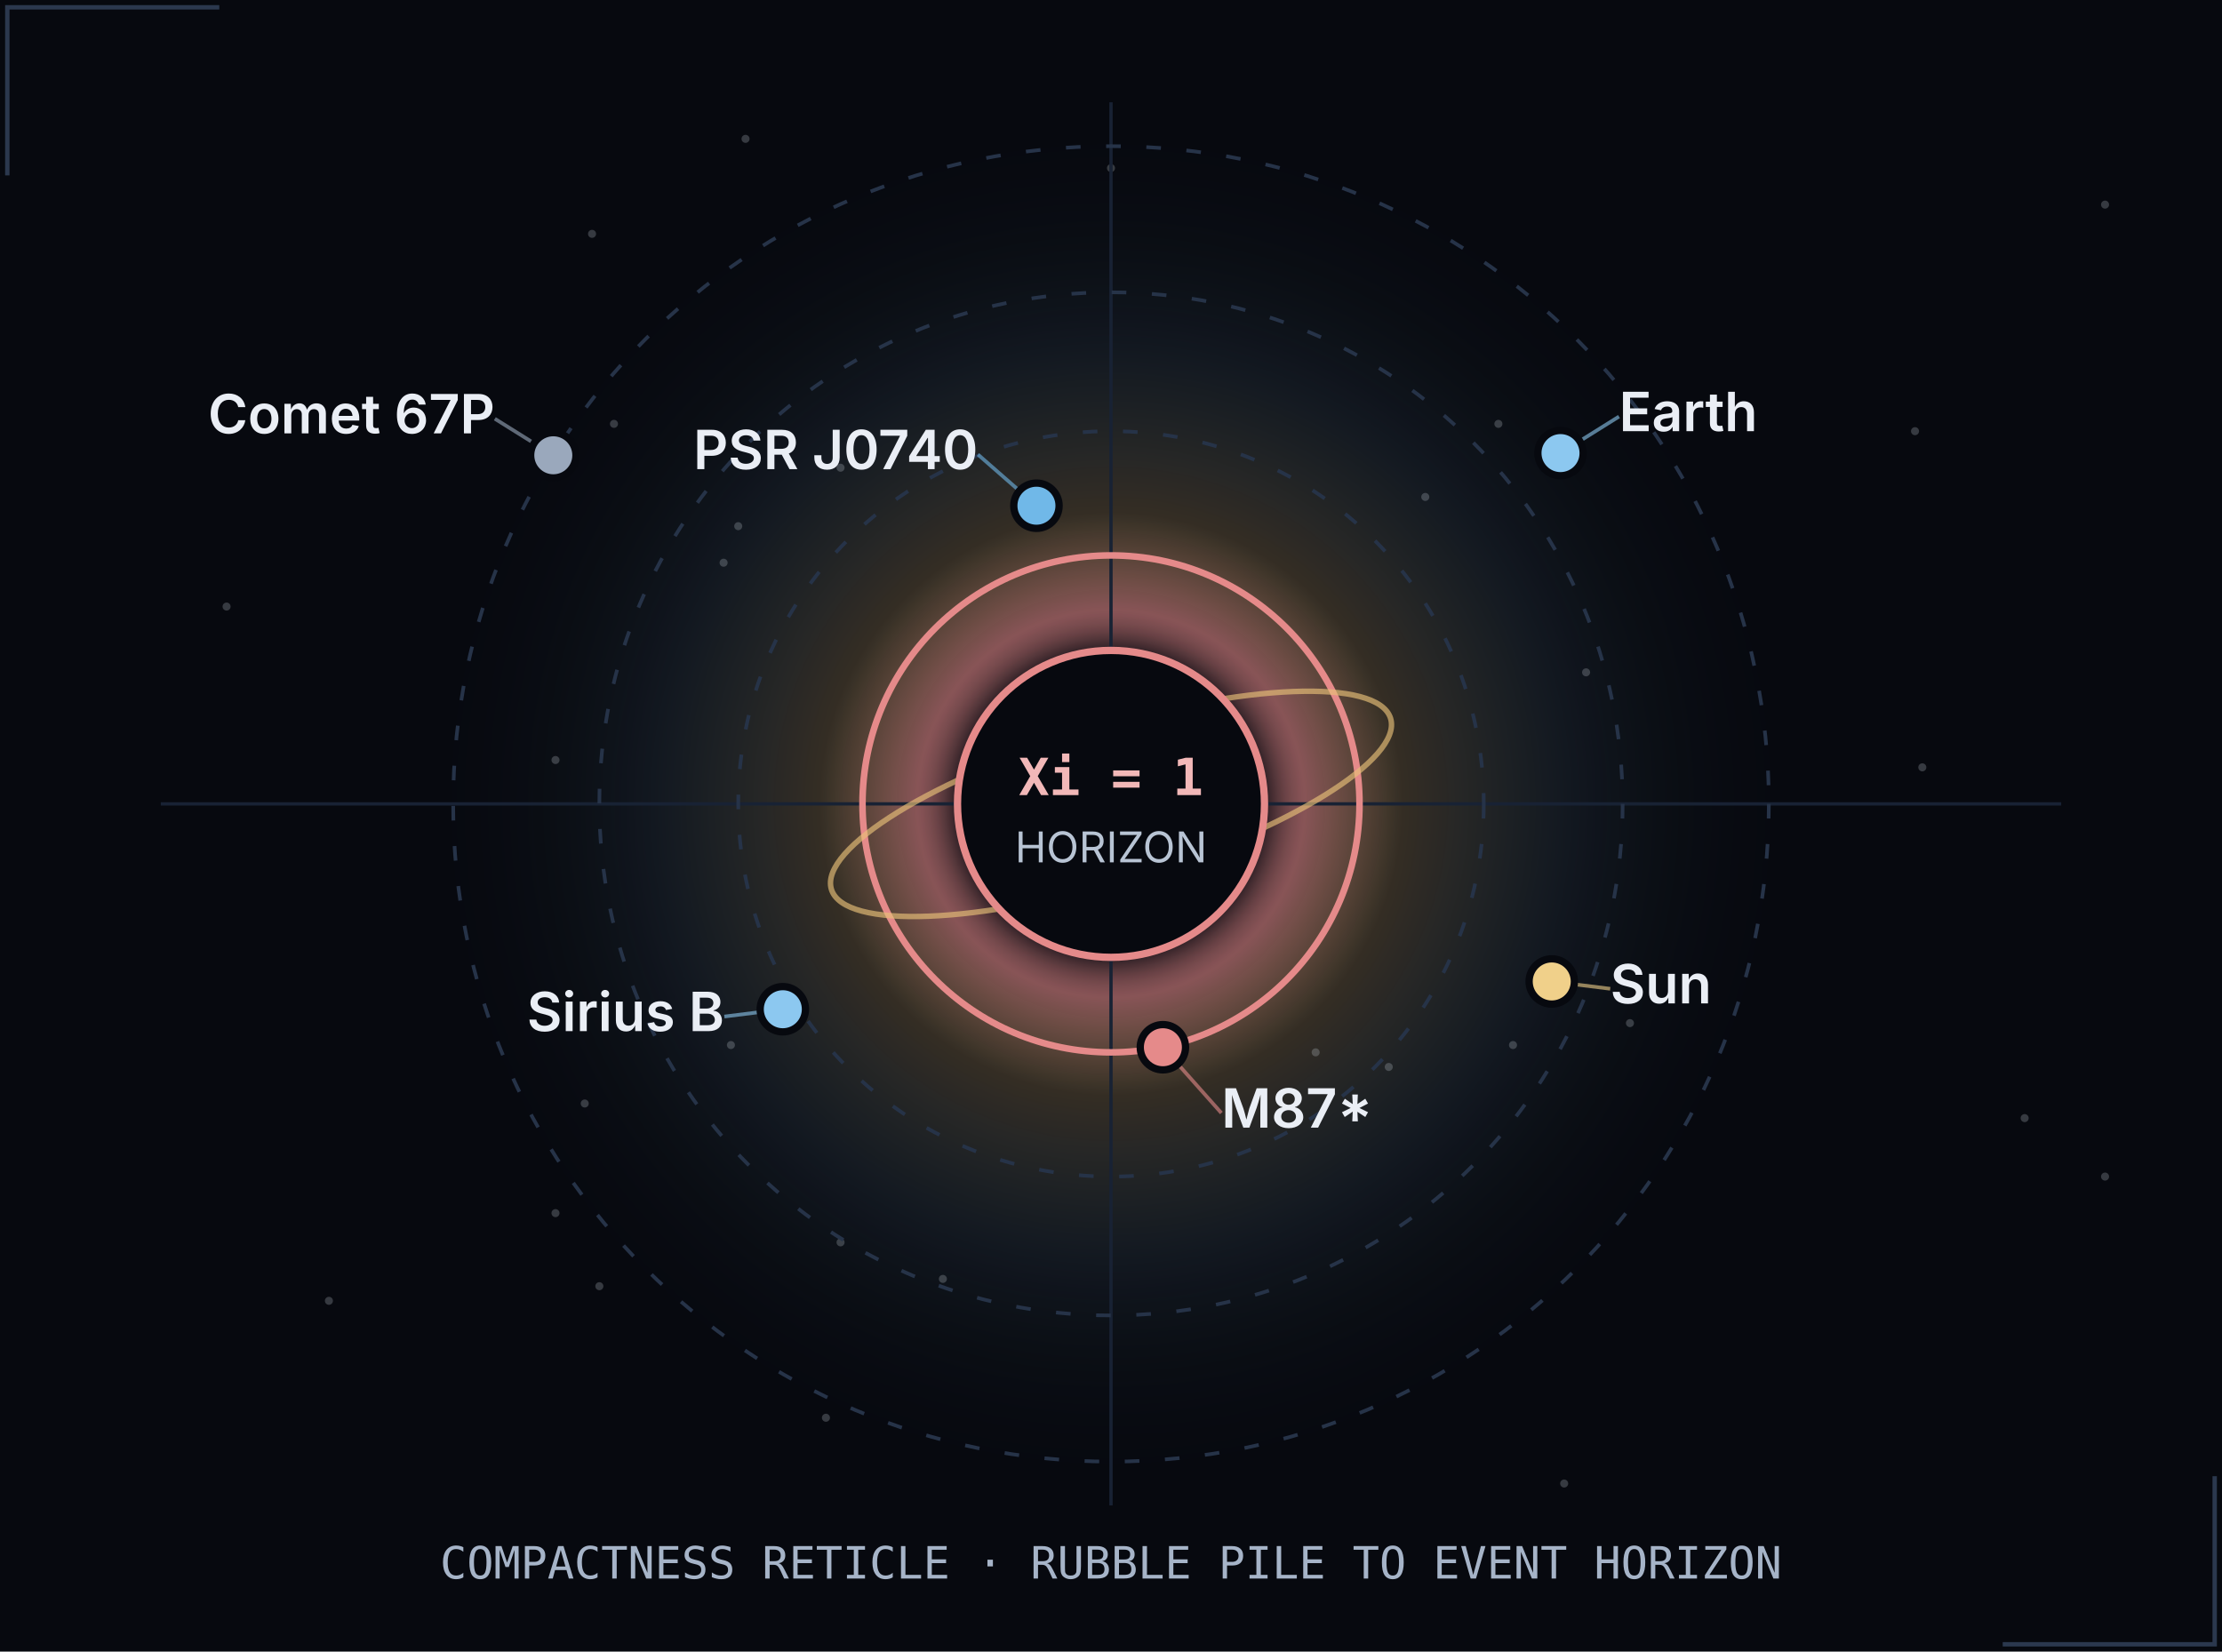
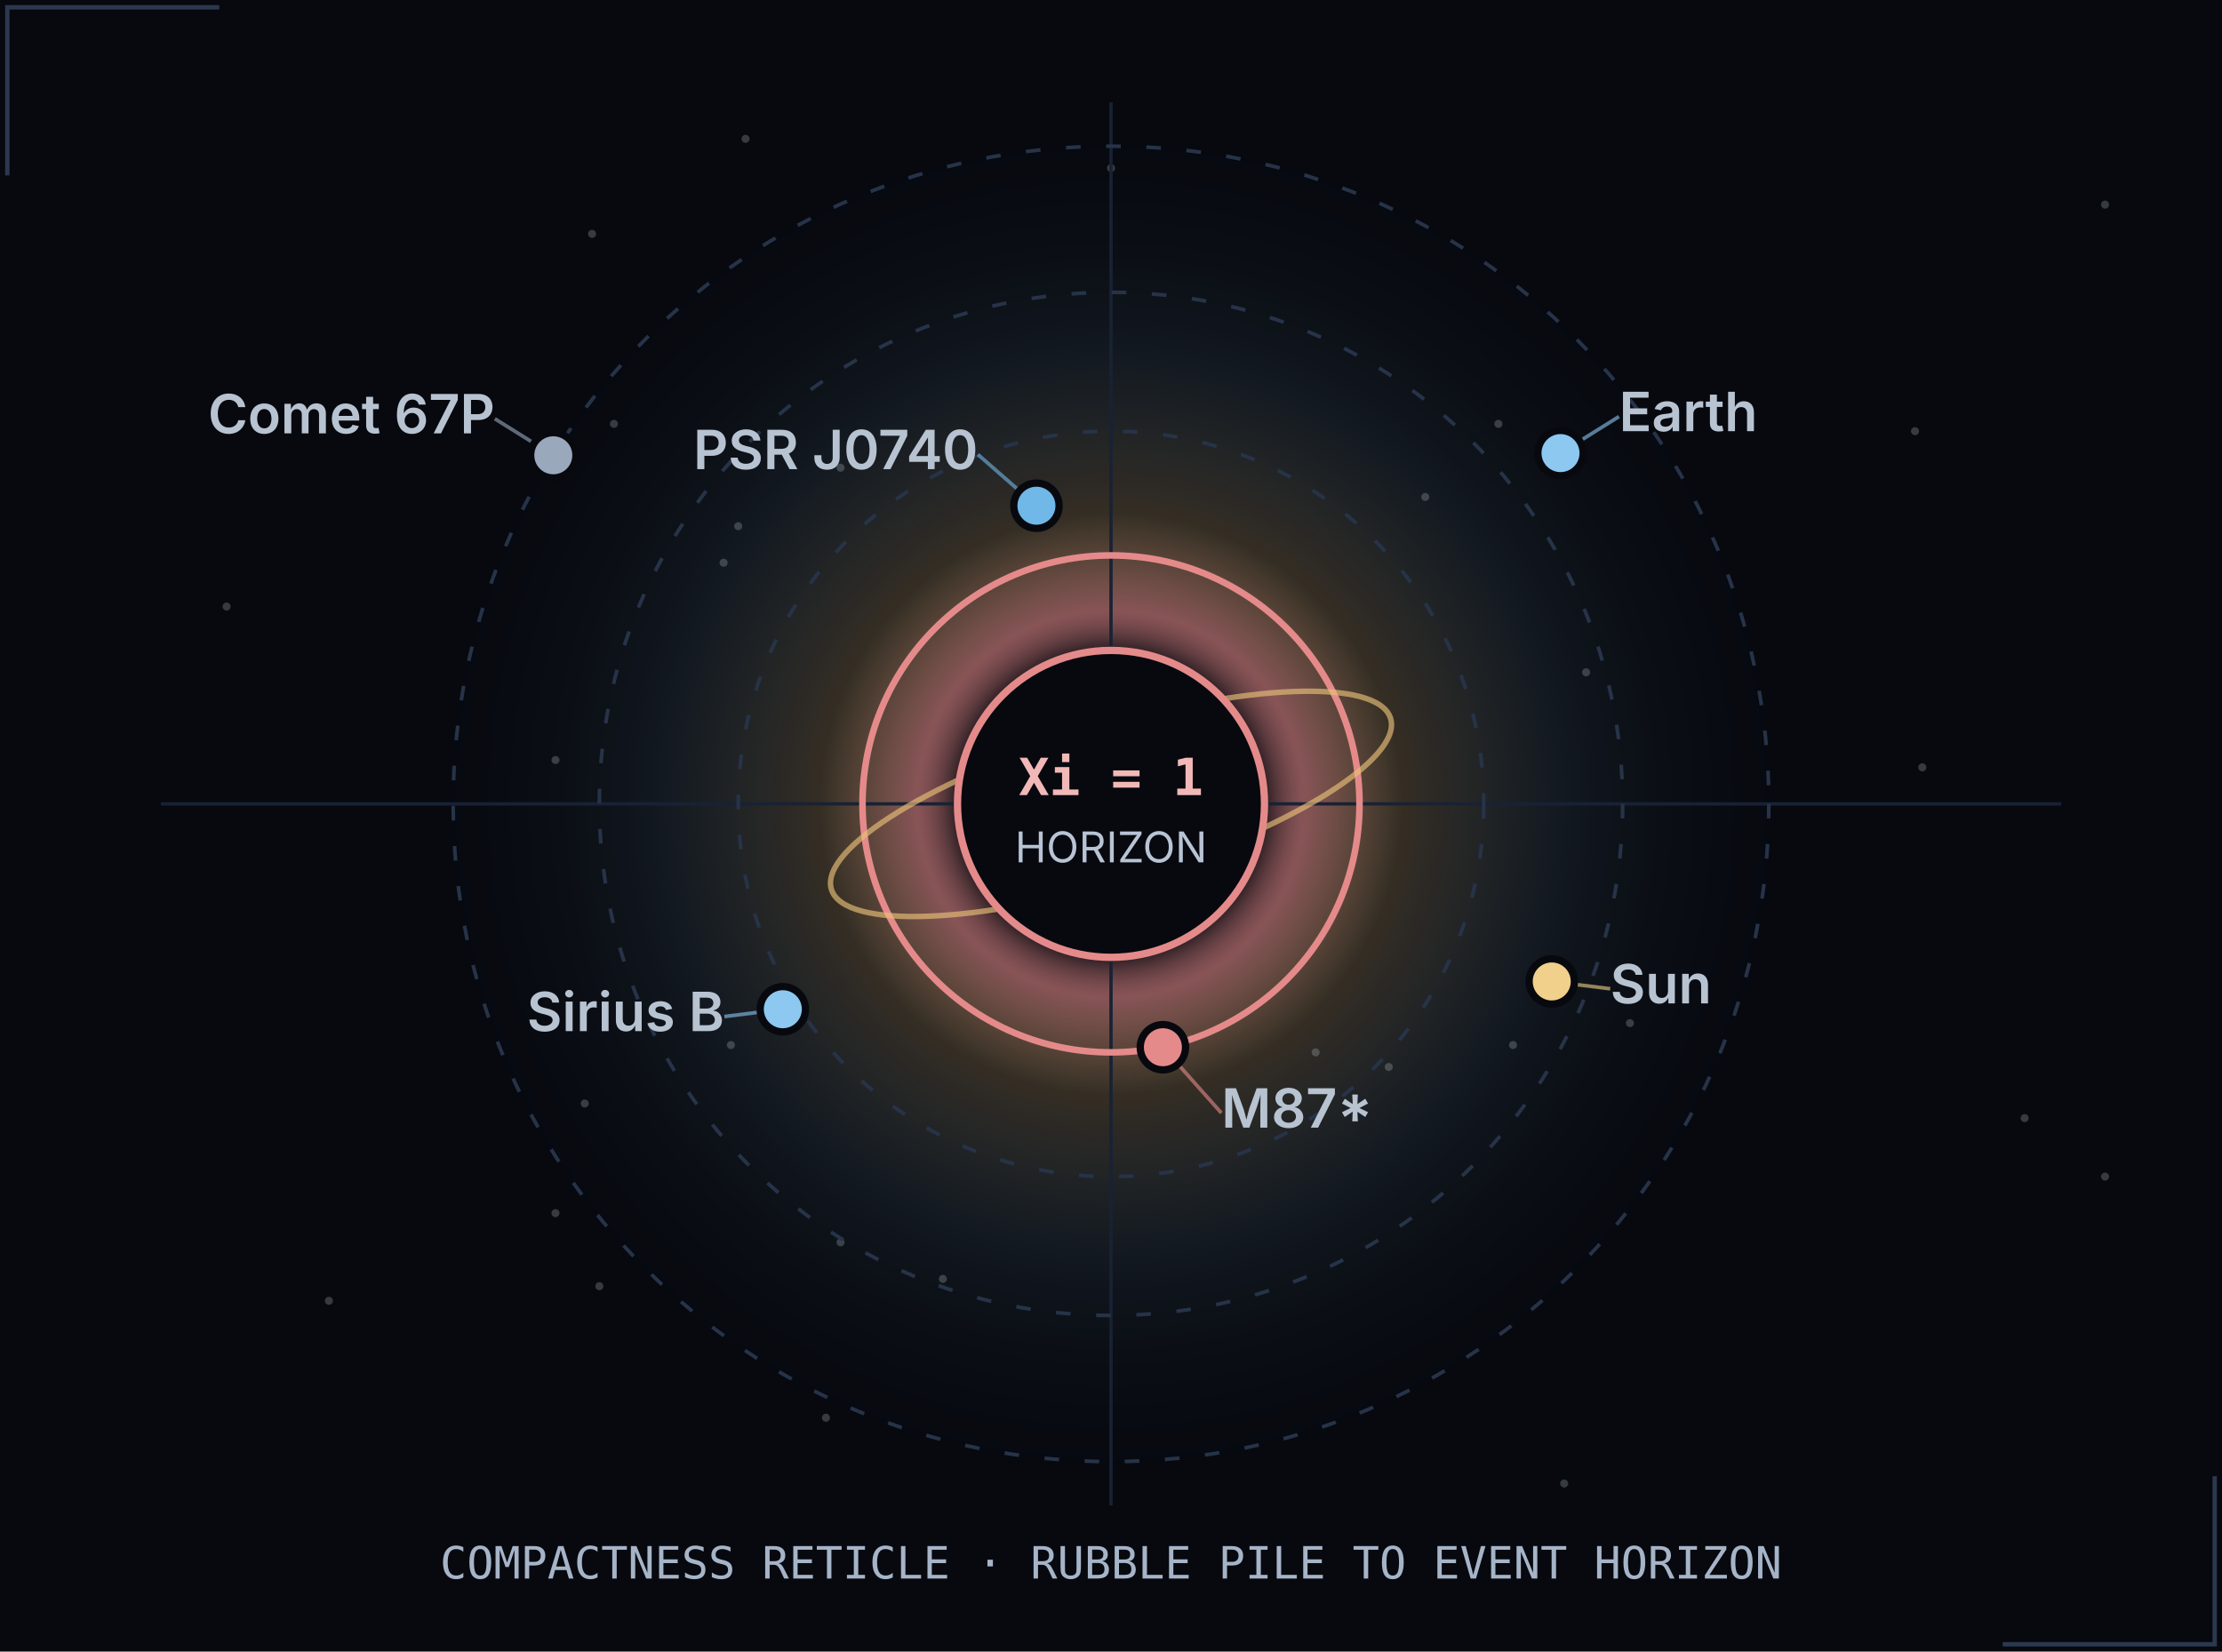
<svg xmlns="http://www.w3.org/2000/svg" width="304pt" height="226pt" viewBox="0 0 304 226">
  <defs>
    <radialGradient id="bhGlow" cx="50%" cy="50%" r="50%">
      <stop offset="0%" stop-color="#07090F" stop-opacity="1" />
      <stop offset="21%" stop-color="#07090F" stop-opacity="1" />
      <stop offset="28%" stop-color="#E58A8A" stop-opacity="0.58" />
      <stop offset="42%" stop-color="#E8C078" stop-opacity="0.20" />
      <stop offset="70%" stop-color="#8CC8F0" stop-opacity="0.06" />
      <stop offset="100%" stop-color="#07090F" stop-opacity="0" />
    </radialGradient>
  </defs>
  <rect width="304" height="226" fill="#07090F" />
  <path d="M 1 24 L 1 1 L 30 1" fill="none" stroke="#2B384E" stroke-width="0.6" />
  <path d="M 274 225 L 303 225 L 303 202" fill="none" stroke="#2B384E" stroke-width="0.6" />
  <circle cx="152.0" cy="110.0" r="96" fill="url(#bhGlow)" />
  <circle cx="113.0" cy="194.0" r="0.55" fill="#E2E8F0" fill-opacity="0.22" />
  <circle cx="101.0" cy="72.0" r="0.55" fill="#E2E8F0" fill-opacity="0.22" />
  <circle cx="129.0" cy="175.0" r="0.55" fill="#E2E8F0" fill-opacity="0.22" />
  <circle cx="217.0" cy="92.0" r="0.55" fill="#E2E8F0" fill-opacity="0.22" />
  <circle cx="262.0" cy="59.0" r="0.55" fill="#E2E8F0" fill-opacity="0.22" />
  <circle cx="115.0" cy="170.0" r="0.55" fill="#E2E8F0" fill-opacity="0.22" />
  <circle cx="205.0" cy="58.0" r="0.55" fill="#E2E8F0" fill-opacity="0.22" />
  <circle cx="288.0" cy="28.0" r="0.55" fill="#E2E8F0" fill-opacity="0.22" />
  <circle cx="100.0" cy="143.0" r="0.55" fill="#E2E8F0" fill-opacity="0.22" />
  <circle cx="115.0" cy="64.0" r="0.55" fill="#E2E8F0" fill-opacity="0.22" />
  <circle cx="263.0" cy="105.0" r="0.55" fill="#E2E8F0" fill-opacity="0.22" />
  <circle cx="76.0" cy="104.0" r="0.55" fill="#E2E8F0" fill-opacity="0.22" />
  <circle cx="31.0" cy="83.0" r="0.55" fill="#E2E8F0" fill-opacity="0.22" />
  <circle cx="288.0" cy="161.0" r="0.55" fill="#E2E8F0" fill-opacity="0.22" />
  <circle cx="214.0" cy="203.0" r="0.55" fill="#E2E8F0" fill-opacity="0.22" />
  <circle cx="81.0" cy="32.0" r="0.55" fill="#E2E8F0" fill-opacity="0.22" />
  <circle cx="207.0" cy="143.0" r="0.55" fill="#E2E8F0" fill-opacity="0.22" />
  <circle cx="223.0" cy="140.0" r="0.55" fill="#E2E8F0" fill-opacity="0.22" />
  <circle cx="45.0" cy="178.0" r="0.55" fill="#E2E8F0" fill-opacity="0.22" />
  <circle cx="180.0" cy="144.0" r="0.55" fill="#E2E8F0" fill-opacity="0.22" />
  <circle cx="195.0" cy="68.0" r="0.55" fill="#E2E8F0" fill-opacity="0.22" />
  <circle cx="80.0" cy="151.0" r="0.55" fill="#E2E8F0" fill-opacity="0.22" />
  <circle cx="82.0" cy="176.0" r="0.55" fill="#E2E8F0" fill-opacity="0.22" />
  <circle cx="152.0" cy="23.0" r="0.55" fill="#E2E8F0" fill-opacity="0.22" />
  <circle cx="76.0" cy="166.0" r="0.55" fill="#E2E8F0" fill-opacity="0.22" />
  <circle cx="190.0" cy="146.0" r="0.55" fill="#E2E8F0" fill-opacity="0.22" />
  <circle cx="84.0" cy="58.0" r="0.55" fill="#E2E8F0" fill-opacity="0.22" />
  <circle cx="277.0" cy="153.0" r="0.55" fill="#E2E8F0" fill-opacity="0.22" />
  <circle cx="99.0" cy="77.0" r="0.55" fill="#E2E8F0" fill-opacity="0.22" />
  <circle cx="102.0" cy="19.0" r="0.55" fill="#E2E8F0" fill-opacity="0.22" />
  <line x1="152.0" y1="14" x2="152.0" y2="206" stroke="#182234" stroke-width="0.45" />
  <line x1="22" y1="110.0" x2="282" y2="110.0" stroke="#182234" stroke-width="0.45" />
  <circle cx="152.0" cy="110.0" r="90.0" fill="none" stroke="#263348" stroke-width="0.50" stroke-dasharray="2,3.5" />
  <circle cx="152.0" cy="110.0" r="70.0" fill="none" stroke="#263348" stroke-width="0.50" stroke-dasharray="2,3.5" />
  <circle cx="152.0" cy="110.0" r="51.0" fill="none" stroke="#263348" stroke-width="0.50" stroke-dasharray="2,3.5" />
  <circle cx="152.0" cy="110.0" r="34.0" fill="none" stroke="#E58A8A" stroke-width="0.90" />
  <ellipse cx="152.0" cy="110.0" rx="40" ry="10.5" fill="none" stroke="#E8C078" stroke-width="0.75" stroke-opacity="0.65" transform="rotate(-17 152.0 110.0)" />
  <circle cx="152.0" cy="110.0" r="21" fill="#07090F" stroke="#E58A8A" stroke-width="1.0" />
  <text x="152.0" y="108.8" text-anchor="middle" font-family="IBM Plex Mono, monospace" font-size="7.0" font-weight="600" fill="#F2B8B8">Xi = 1</text>
  <text x="152.0" y="118.0" text-anchor="middle" font-family="Inter, sans-serif" font-size="5.8" fill="#B8C4D4">HORIZON</text>
  <line x1="75.7" y1="62.3" x2="67.7" y2="57.3" stroke="#9AA8BC" stroke-width="0.5" stroke-opacity="0.6" />
  <circle cx="75.7" cy="62.3" r="3.1" fill="#9AA8BC" stroke="#07090F" stroke-width="1.0" />
-   <text x="67.7" y="59.3" text-anchor="end" font-family="Inter, sans-serif" font-size="7.4" font-weight="600" fill="#EAEEF5">Comet 67P</text>
+   <text x="67.7" y="59.3" text-anchor="end" font-family="Inter, sans-serif" font-size="7.4" font-weight="600" fill="#B8C3D1">Comet 67P</text>
  <line x1="213.5" y1="62.0" x2="221.5" y2="57.0" stroke="#8CC8F0" stroke-width="0.5" stroke-opacity="0.6" />
  <circle cx="213.5" cy="62.0" r="3.1" fill="#8CC8F0" stroke="#07090F" stroke-width="1.0" />
-   <text x="221.5" y="59.0" text-anchor="start" font-family="Inter, sans-serif" font-size="7.4" font-weight="600" fill="#EAEEF5">Earth</text>
+   <text x="221.5" y="59.0" text-anchor="start" font-family="Inter, sans-serif" font-size="7.4" font-weight="600" fill="#B8C3D1">Earth</text>
  <line x1="212.3" y1="134.3" x2="220.3" y2="135.3" stroke="#F0D08A" stroke-width="0.5" stroke-opacity="0.6" />
  <circle cx="212.3" cy="134.3" r="3.1" fill="#F0D08A" stroke="#07090F" stroke-width="1.0" />
-   <text x="220.3" y="137.3" text-anchor="start" font-family="Inter, sans-serif" font-size="7.4" font-weight="600" fill="#EAEEF5">Sun</text>
+   <text x="220.3" y="137.3" text-anchor="start" font-family="Inter, sans-serif" font-size="7.4" font-weight="600" fill="#B8C3D1">Sun</text>
  <line x1="107.1" y1="138.1" x2="99.1" y2="139.1" stroke="#8CC8F0" stroke-width="0.5" stroke-opacity="0.6" />
  <circle cx="107.1" cy="138.1" r="3.1" fill="#8CC8F0" stroke="#07090F" stroke-width="1.0" />
-   <text x="99.1" y="141.1" text-anchor="end" font-family="Inter, sans-serif" font-size="7.4" font-weight="600" fill="#EAEEF5">Sirius B</text>
+   <text x="99.1" y="141.1" text-anchor="end" font-family="Inter, sans-serif" font-size="7.4" font-weight="600" fill="#B8C3D1">Sirius B</text>
  <line x1="141.8" y1="69.2" x2="133.8" y2="62.2" stroke="#70B8E8" stroke-width="0.5" stroke-opacity="0.6" />
  <circle cx="141.8" cy="69.2" r="3.1" fill="#70B8E8" stroke="#07090F" stroke-width="1.0" />
-   <text x="133.8" y="64.2" text-anchor="end" font-family="Inter, sans-serif" font-size="7.4" font-weight="600" fill="#EAEEF5">PSR J0740</text>
+   <text x="133.8" y="64.2" text-anchor="end" font-family="Inter, sans-serif" font-size="7.4" font-weight="600" fill="#B8C3D1">PSR J0740</text>
  <line x1="159.1" y1="143.3" x2="167.1" y2="152.3" stroke="#E58A8A" stroke-width="0.5" stroke-opacity="0.6" />
  <circle cx="159.1" cy="143.3" r="3.1" fill="#E58A8A" stroke="#07090F" stroke-width="1.0" />
-   <text x="167.1" y="154.3" text-anchor="start" font-family="Inter, sans-serif" font-size="7.4" font-weight="600" fill="#EAEEF5">M87*</text>
+   <text x="167.1" y="154.3" text-anchor="start" font-family="Inter, sans-serif" font-size="7.4" font-weight="600" fill="#B8C3D1">M87*</text>
  <text x="152" y="216" text-anchor="middle" font-family="IBM Plex Mono, monospace" font-size="6.1" fill="#A6B4C8">COMPACTNESS RETICLE · RUBBLE PILE TO EVENT HORIZON</text>
</svg>
